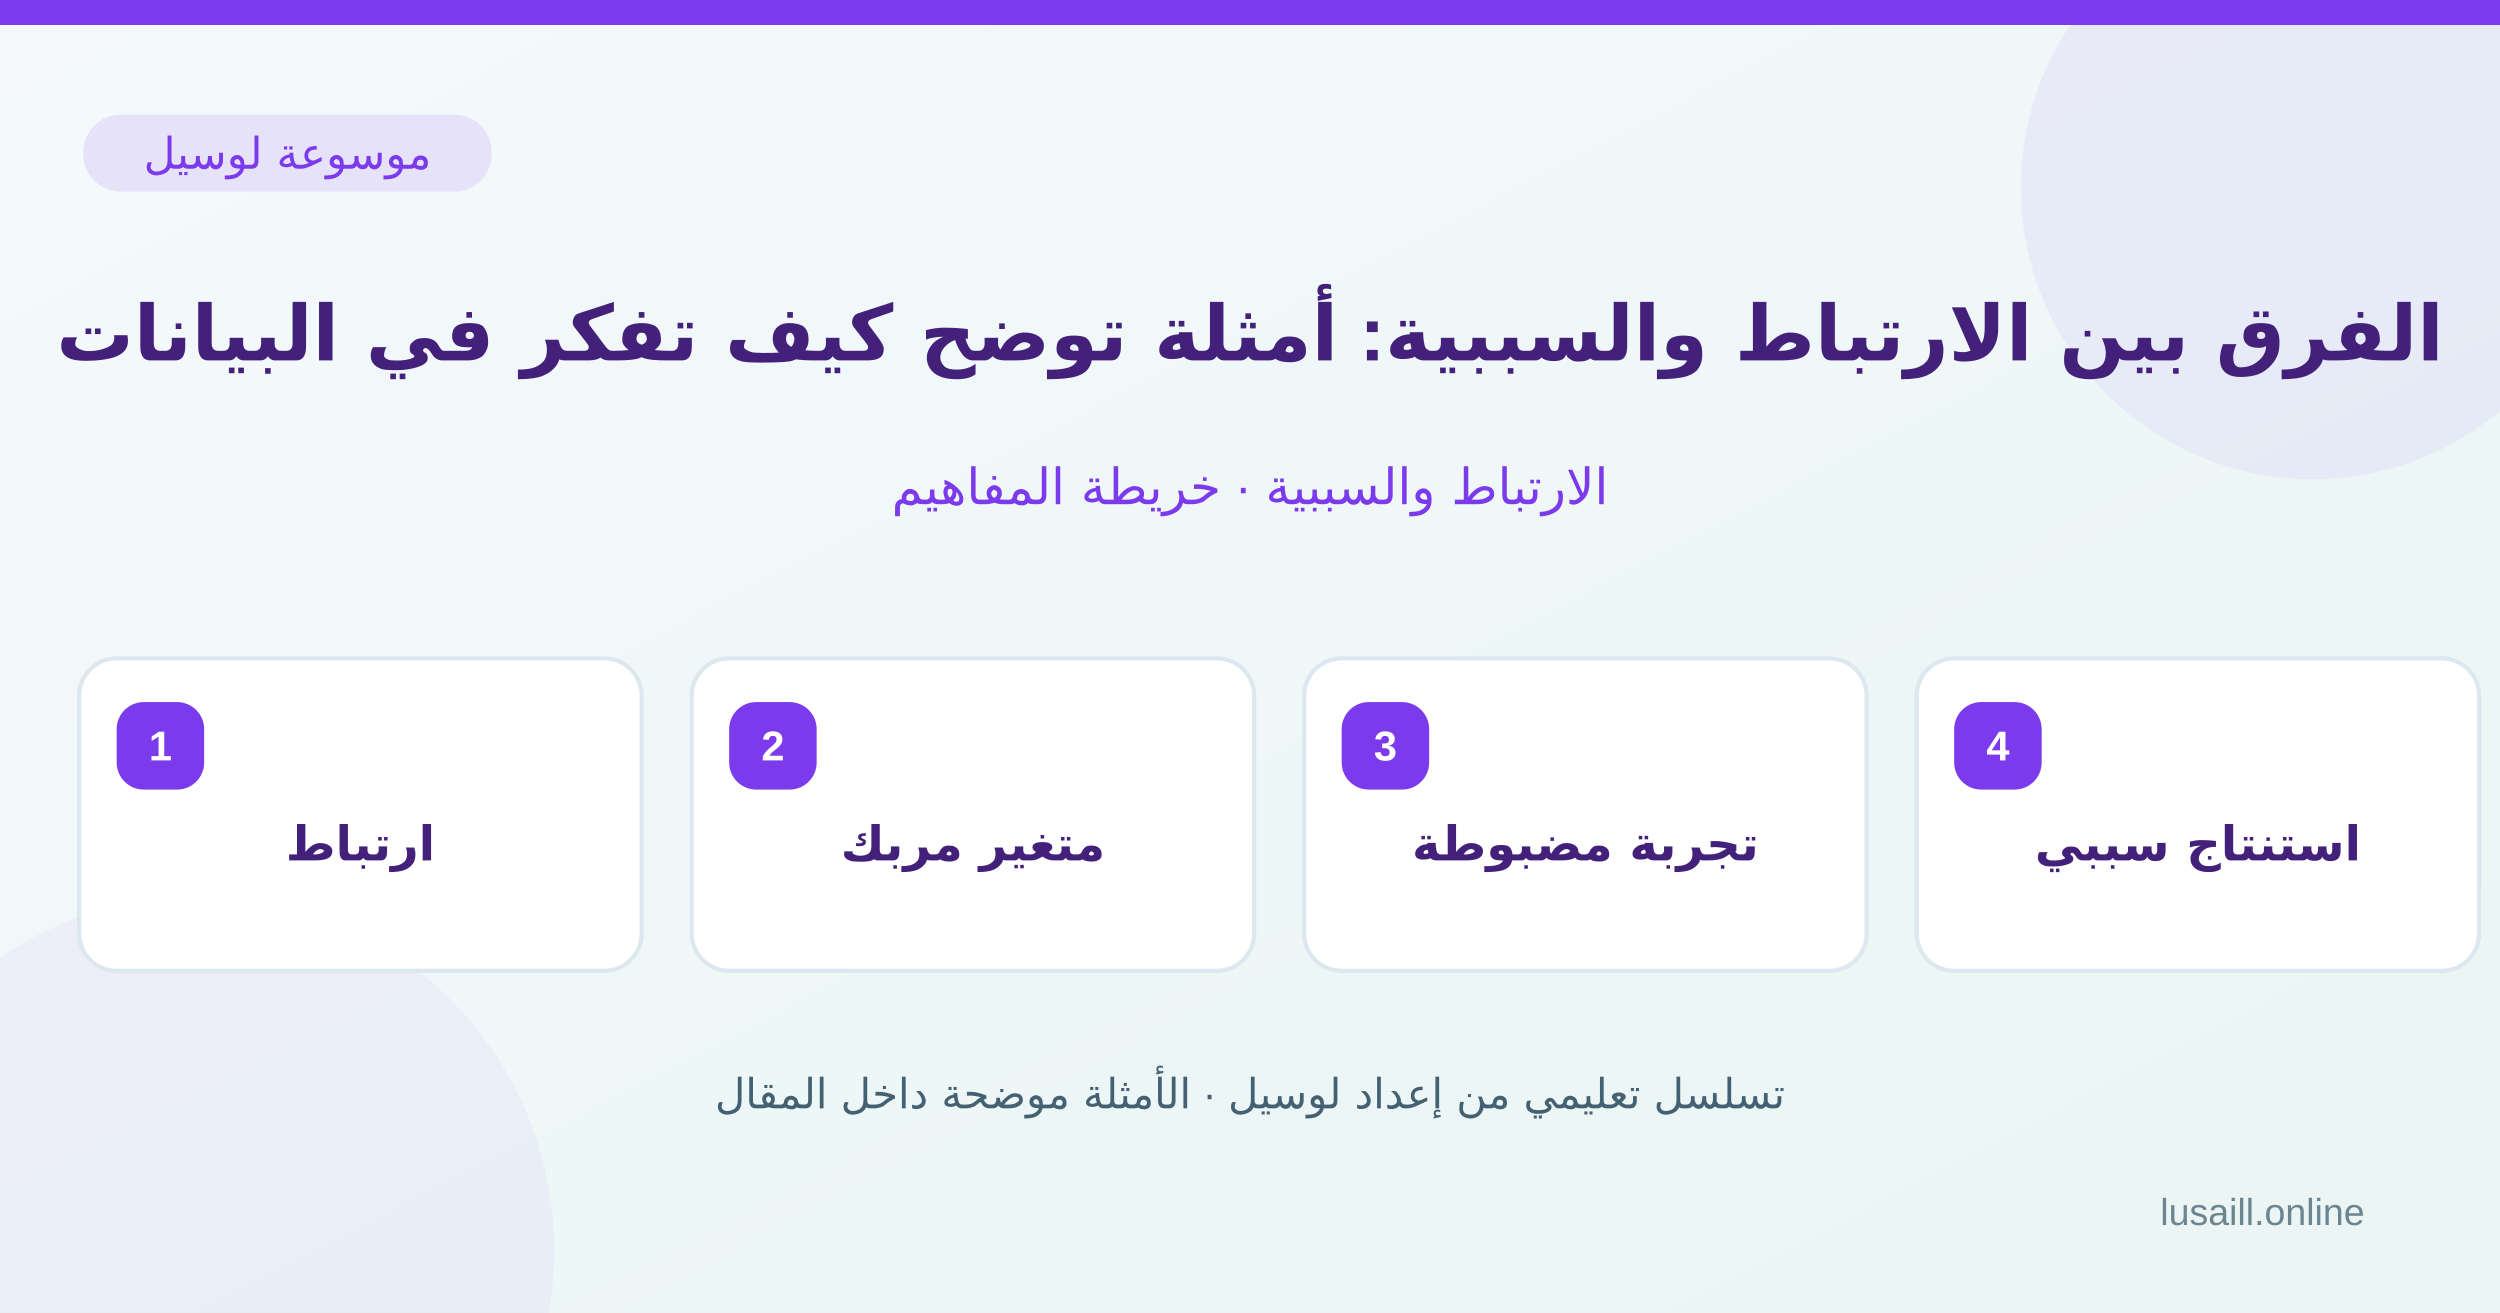
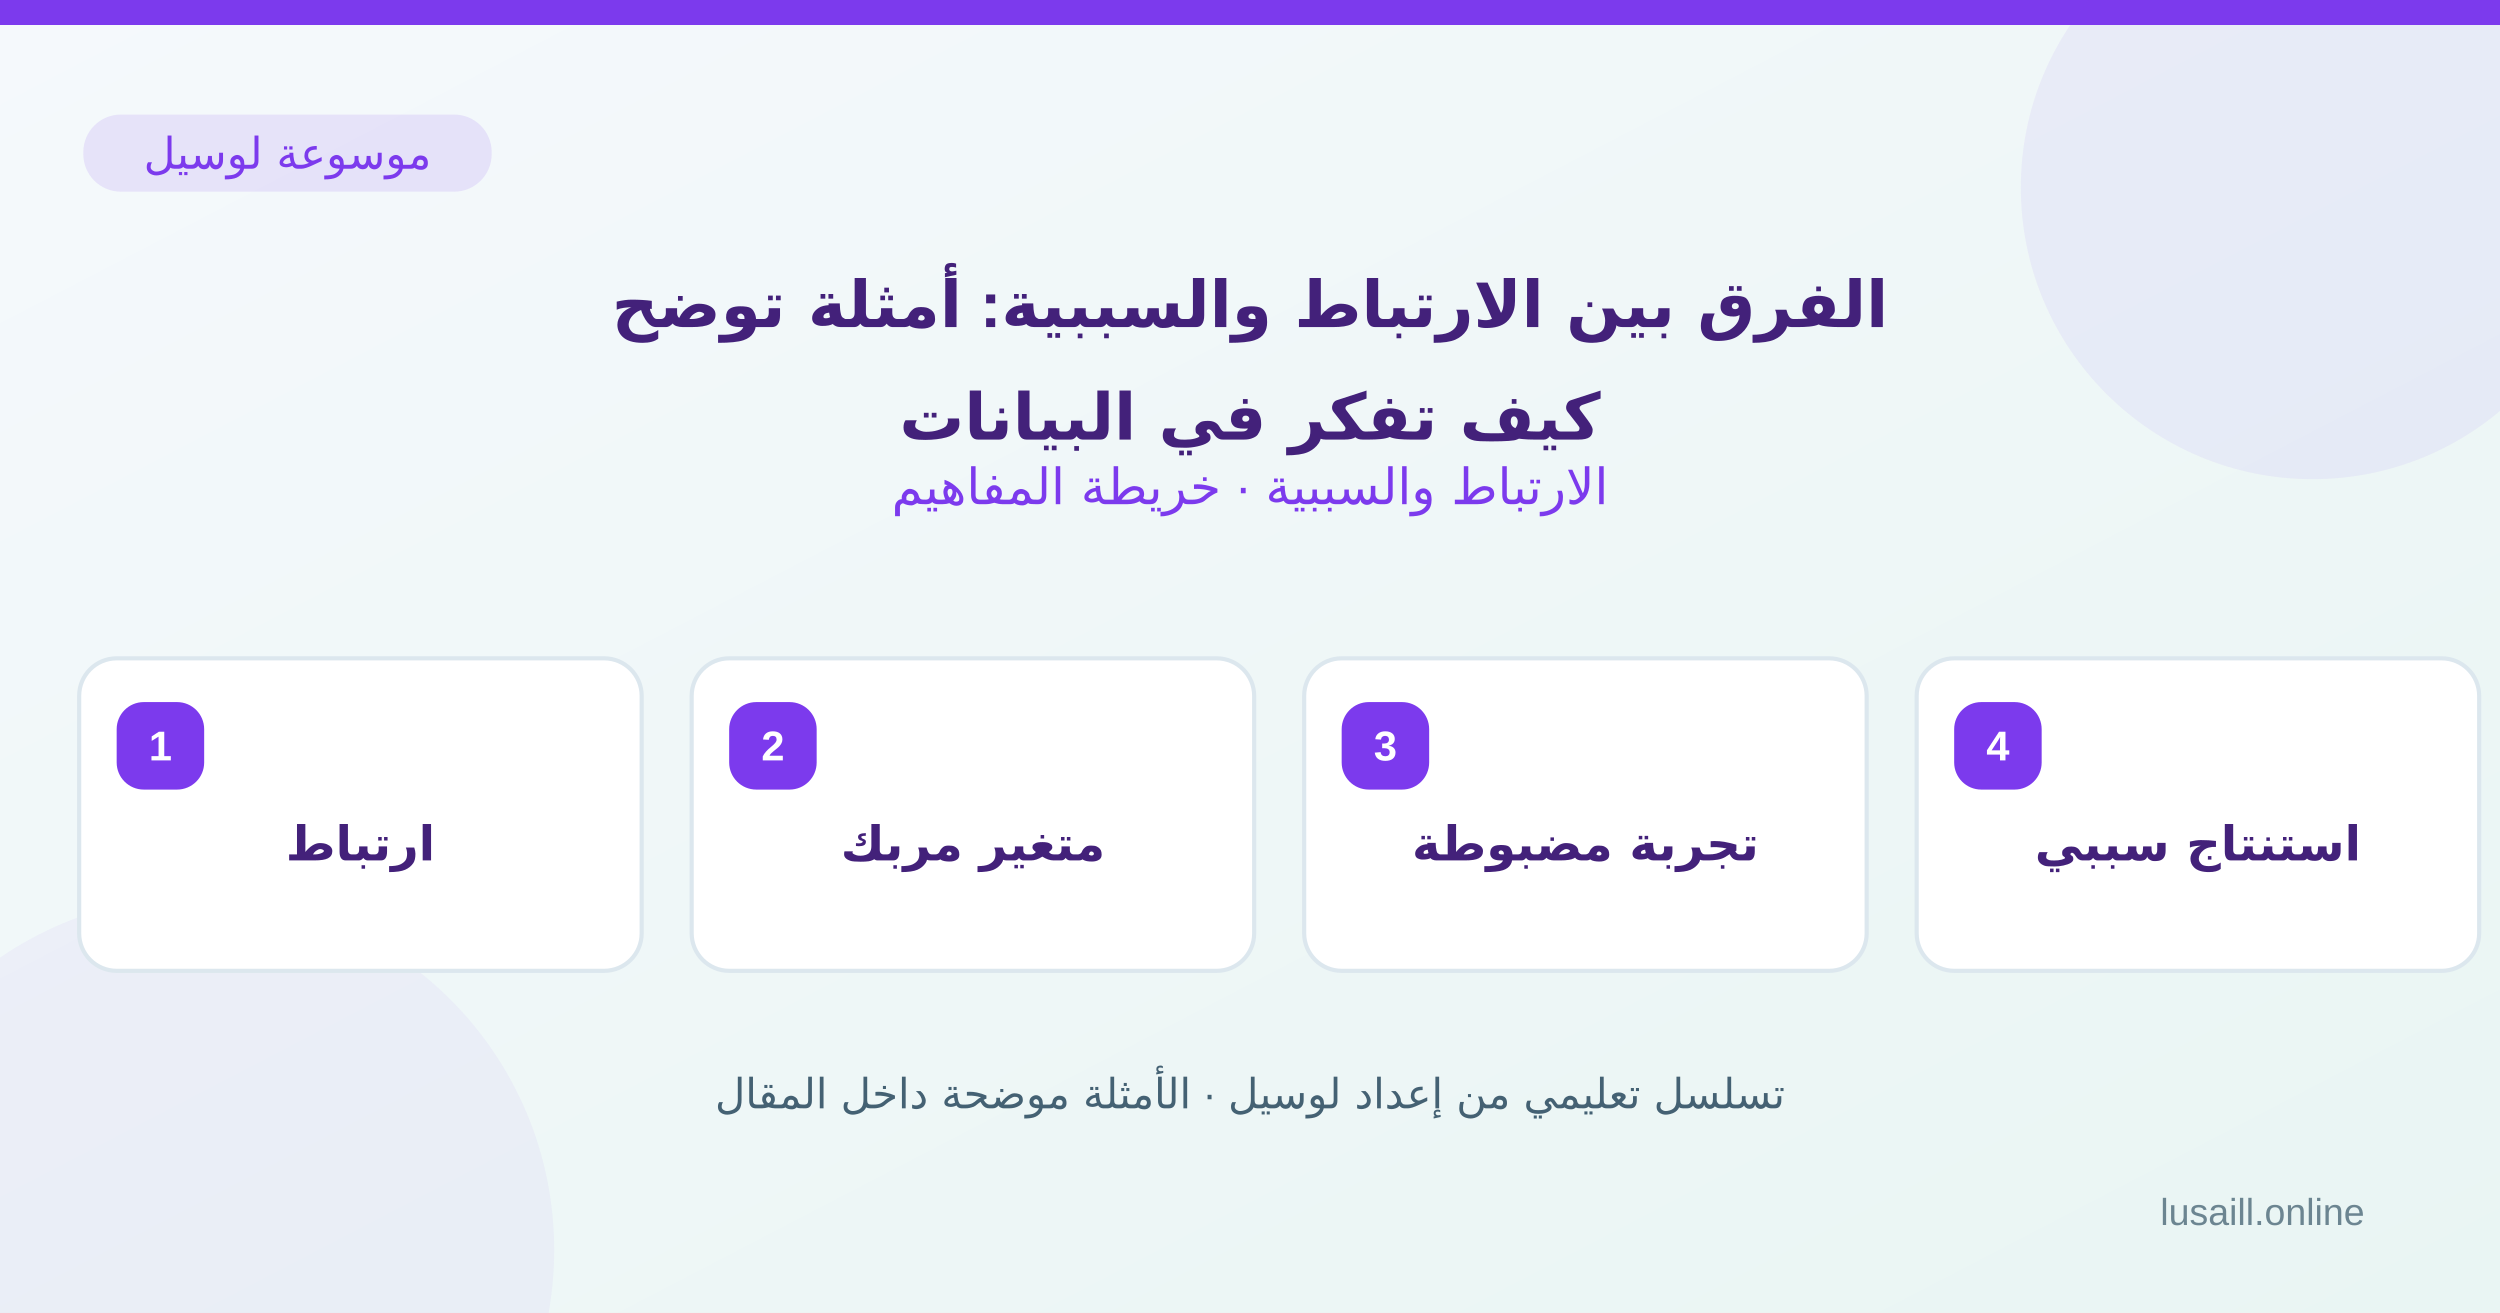
<svg xmlns="http://www.w3.org/2000/svg" width="1200" height="630" viewBox="0 0 1200 630" role="img" aria-label="رسم تعليمي أصلي من لوسيل يوضح الفرق بين الارتباط والسببية: أمثلة توضح كيف تفكر في البيانات">
  <defs>
    <linearGradient id="b" x1="0" y1="0" x2="1" y2="1">
      <stop stop-color="#f5f9fc" />
      <stop offset="1" stop-color="#e9f5f3" />
    </linearGradient>
  </defs>
  <rect width="1200" height="630" fill="url(#b)" />
  <rect x="0" y="0" width="1200" height="12" fill="#7c3aed" />
  <circle cx="1110" cy="90" r="140" fill="#7c3aed" opacity=".07" />
  <circle cx="96" cy="600" r="170" fill="#7c3aed" opacity=".05" />
  <rect x="40" y="55" width="196" height="37" rx="18" fill="#7c3aed" opacity=".12" />
  <text x="138" y="81" text-anchor="middle" fill="#7c3aed" font-size="21" font-family="Arial,Tahoma,sans-serif">موسوعة لوسيل</text>
-   <text x="600" y="173" direction="rtl" text-anchor="middle" fill="#43217a" font-family="Arial,Tahoma,sans-serif" font-size="37" font-weight="bold">الفرق بين الارتباط والسببية: أمثلة توضح كيف تفكر في البيانات</text>
+   <text x="600" y="157" direction="rtl" text-anchor="middle" fill="#43217a" font-family="Arial,Tahoma,sans-serif" font-size="31" font-weight="bold">الفرق بين الارتباط والسببية: أمثلة توضح</text>
+   <text x="600" y="211" direction="rtl" text-anchor="middle" fill="#43217a" font-family="Arial,Tahoma,sans-serif" font-size="31" font-weight="bold">كيف تفكر في البيانات</text>
  <text x="600" y="242" direction="rtl" text-anchor="middle" fill="#7c3aed" font-family="Arial,Tahoma,sans-serif" font-size="24">الارتباط والسببية · خريطة المفاهيم</text>
  <g>
    <rect x="38" y="316" width="270" height="150" rx="18" fill="#ffffff" stroke="#dce7ee" stroke-width="2" />
    <rect x="56" y="337" width="42" height="42" rx="13" fill="#7c3aed" />
    <text x="77" y="365" text-anchor="middle" fill="#ffffff" font-family="Arial,Tahoma,sans-serif" font-size="20" font-weight="bold">1</text>
    <text x="173" y="413" text-anchor="middle" direction="rtl" fill="#43217a" font-family="Arial,Tahoma,sans-serif" font-size="23" font-weight="700">ارتباط</text>
  </g>
  <g>
    <rect x="332" y="316" width="270" height="150" rx="18" fill="#ffffff" stroke="#dce7ee" stroke-width="2" />
    <rect x="350" y="337" width="42" height="42" rx="13" fill="#7c3aed" />
    <text x="371" y="365" text-anchor="middle" fill="#ffffff" font-family="Arial,Tahoma,sans-serif" font-size="20" font-weight="bold">2</text>
    <text x="467" y="413" text-anchor="middle" direction="rtl" fill="#43217a" font-family="Arial,Tahoma,sans-serif" font-size="23" font-weight="700">متغير مربك</text>
  </g>
  <g>
    <rect x="626" y="316" width="270" height="150" rx="18" fill="#ffffff" stroke="#dce7ee" stroke-width="2" />
    <rect x="644" y="337" width="42" height="42" rx="13" fill="#7c3aed" />
    <text x="665" y="365" text-anchor="middle" fill="#ffffff" font-family="Arial,Tahoma,sans-serif" font-size="20" font-weight="bold">3</text>
    <text x="761" y="413" text-anchor="middle" direction="rtl" fill="#43217a" font-family="Arial,Tahoma,sans-serif" font-size="23" font-weight="700">تجربة مضبوطة</text>
  </g>
  <g>
    <rect x="920" y="316" width="270" height="150" rx="18" fill="#ffffff" stroke="#dce7ee" stroke-width="2" />
    <rect x="938" y="337" width="42" height="42" rx="13" fill="#7c3aed" />
    <text x="959" y="365" text-anchor="middle" fill="#ffffff" font-family="Arial,Tahoma,sans-serif" font-size="20" font-weight="bold">4</text>
    <text x="1055" y="413" text-anchor="middle" direction="rtl" fill="#43217a" font-family="Arial,Tahoma,sans-serif" font-size="23" font-weight="700">استنتاج سببي</text>
  </g>
  <text x="600" y="532" text-anchor="middle" direction="rtl" fill="#446173" font-family="Arial,Tahoma,sans-serif" font-size="20">تسلسل تعليمي من إعداد لوسيل · الأمثلة موضحة داخل المقال</text>
  <text x="1135" y="588" text-anchor="end" fill="#6c8591" font-family="Arial,Tahoma,sans-serif" font-size="18">lusaill.online</text>
</svg>
